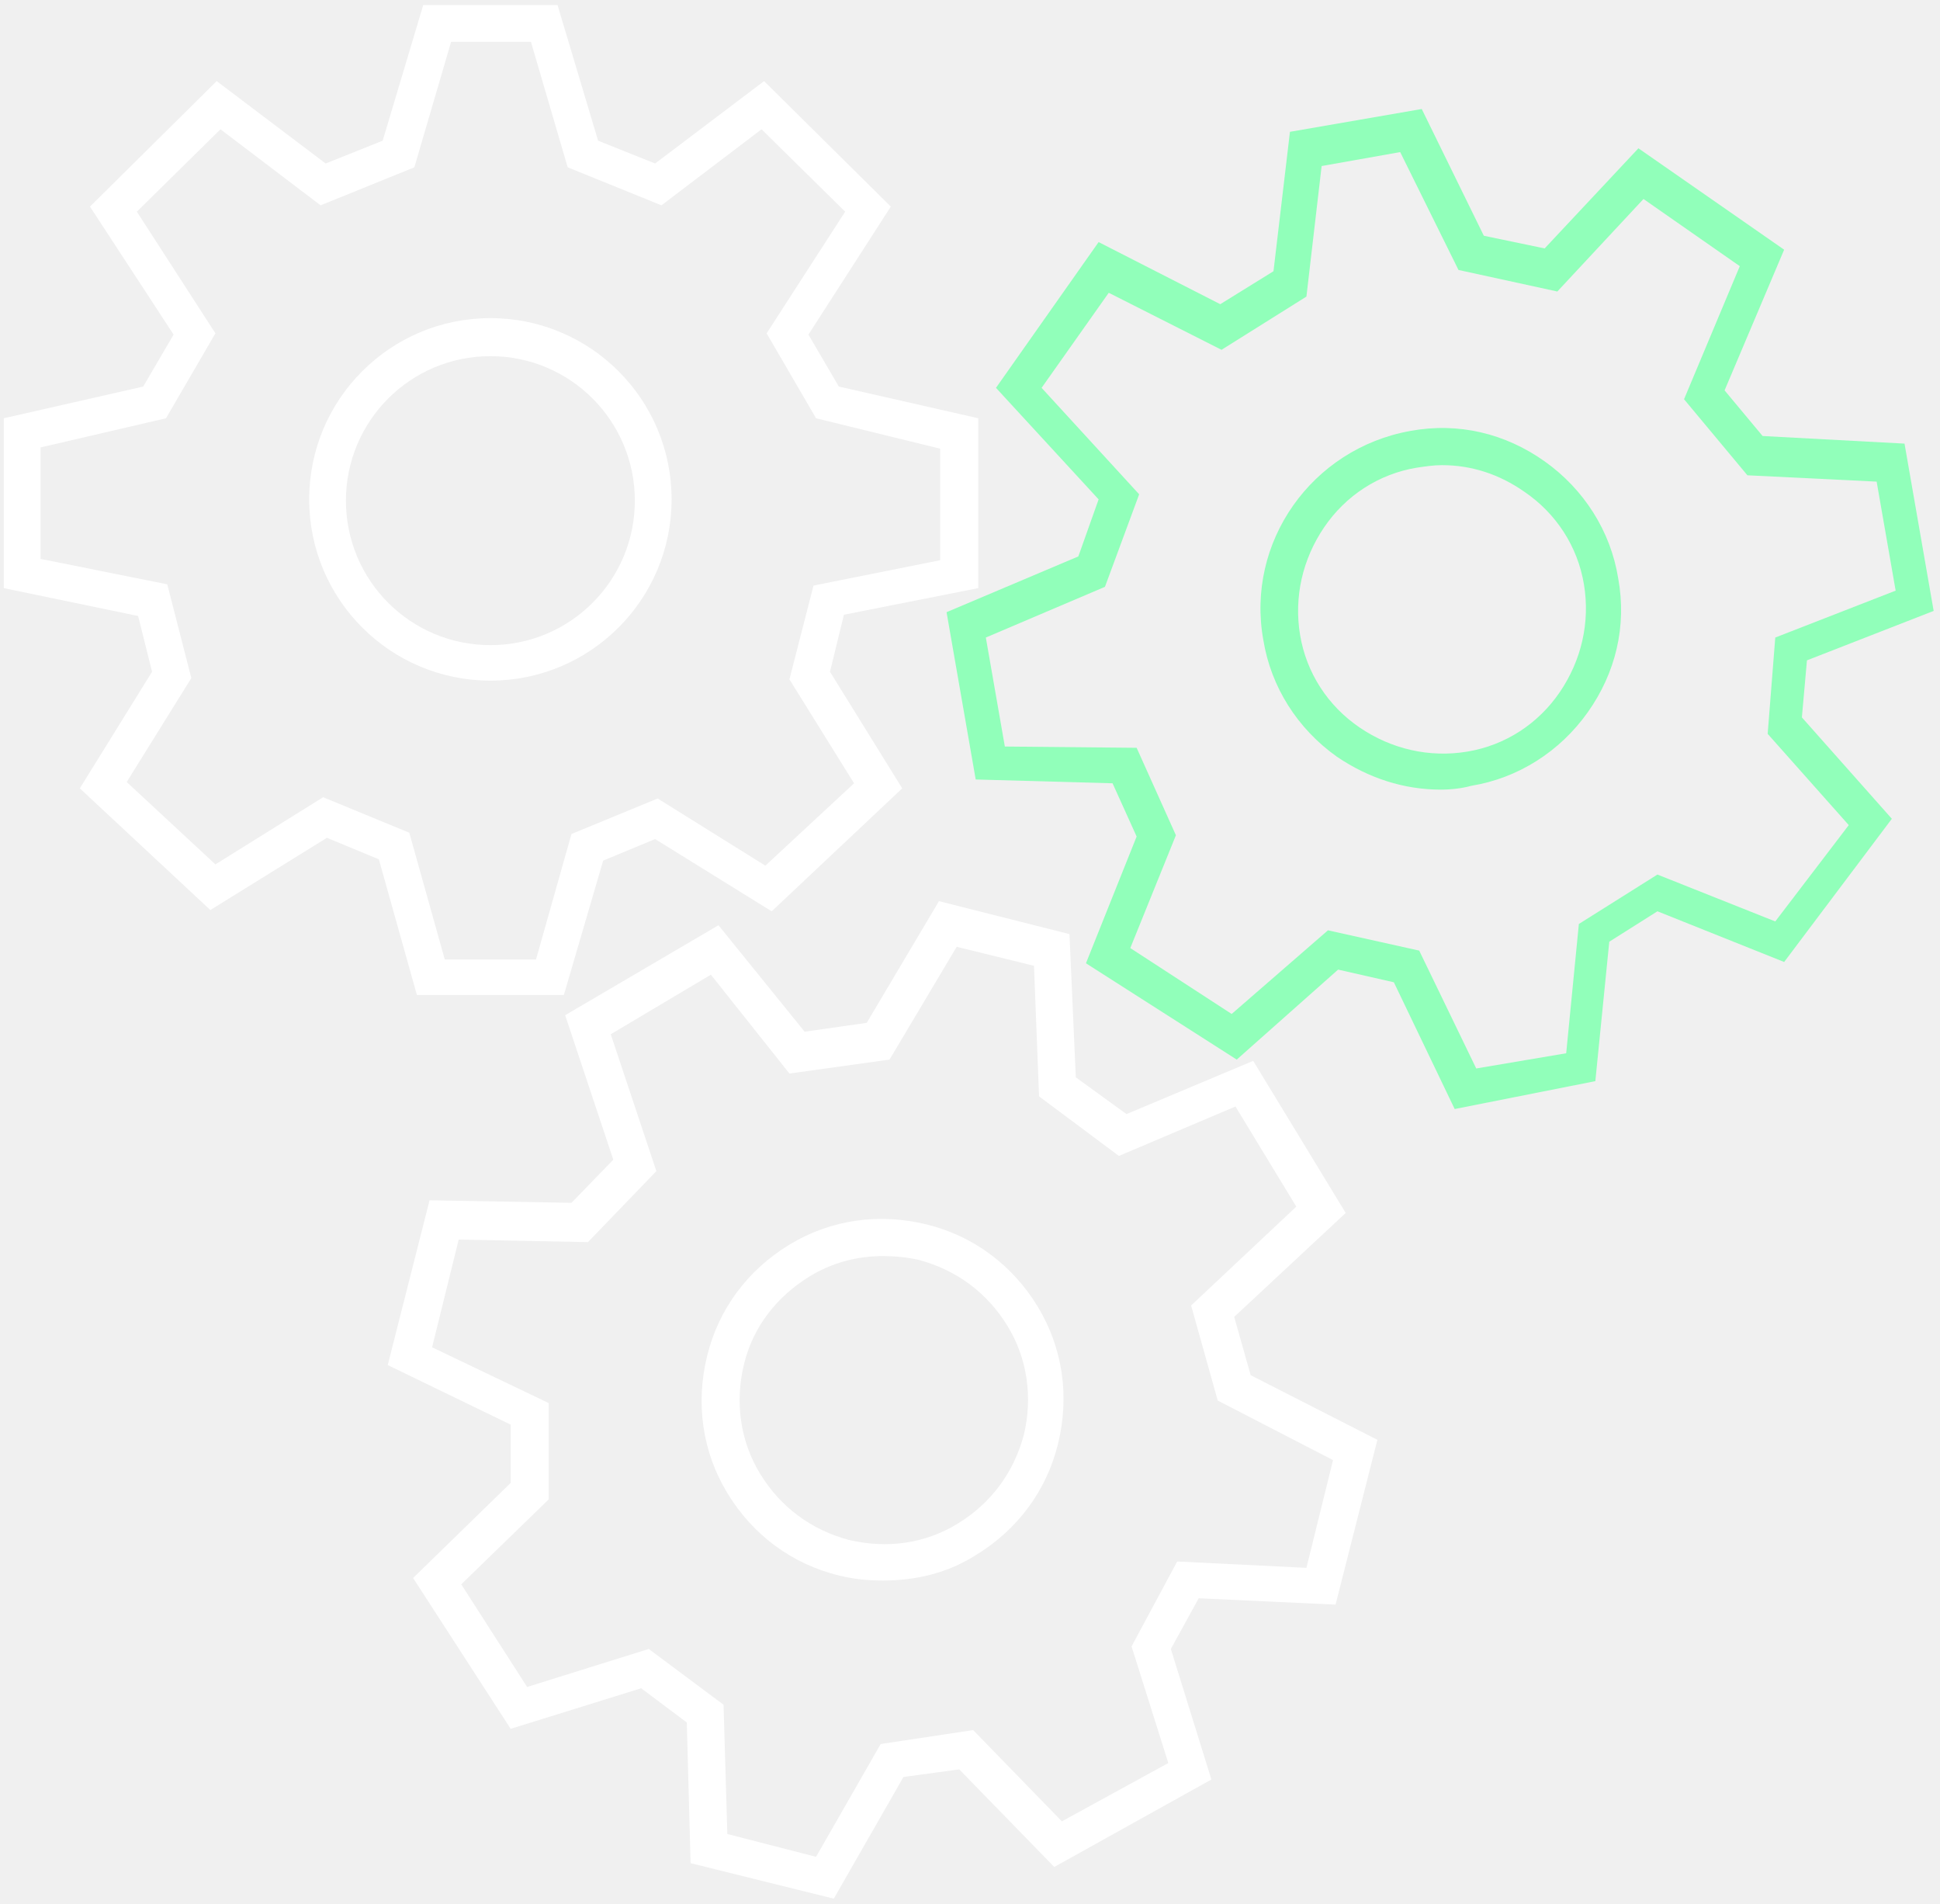
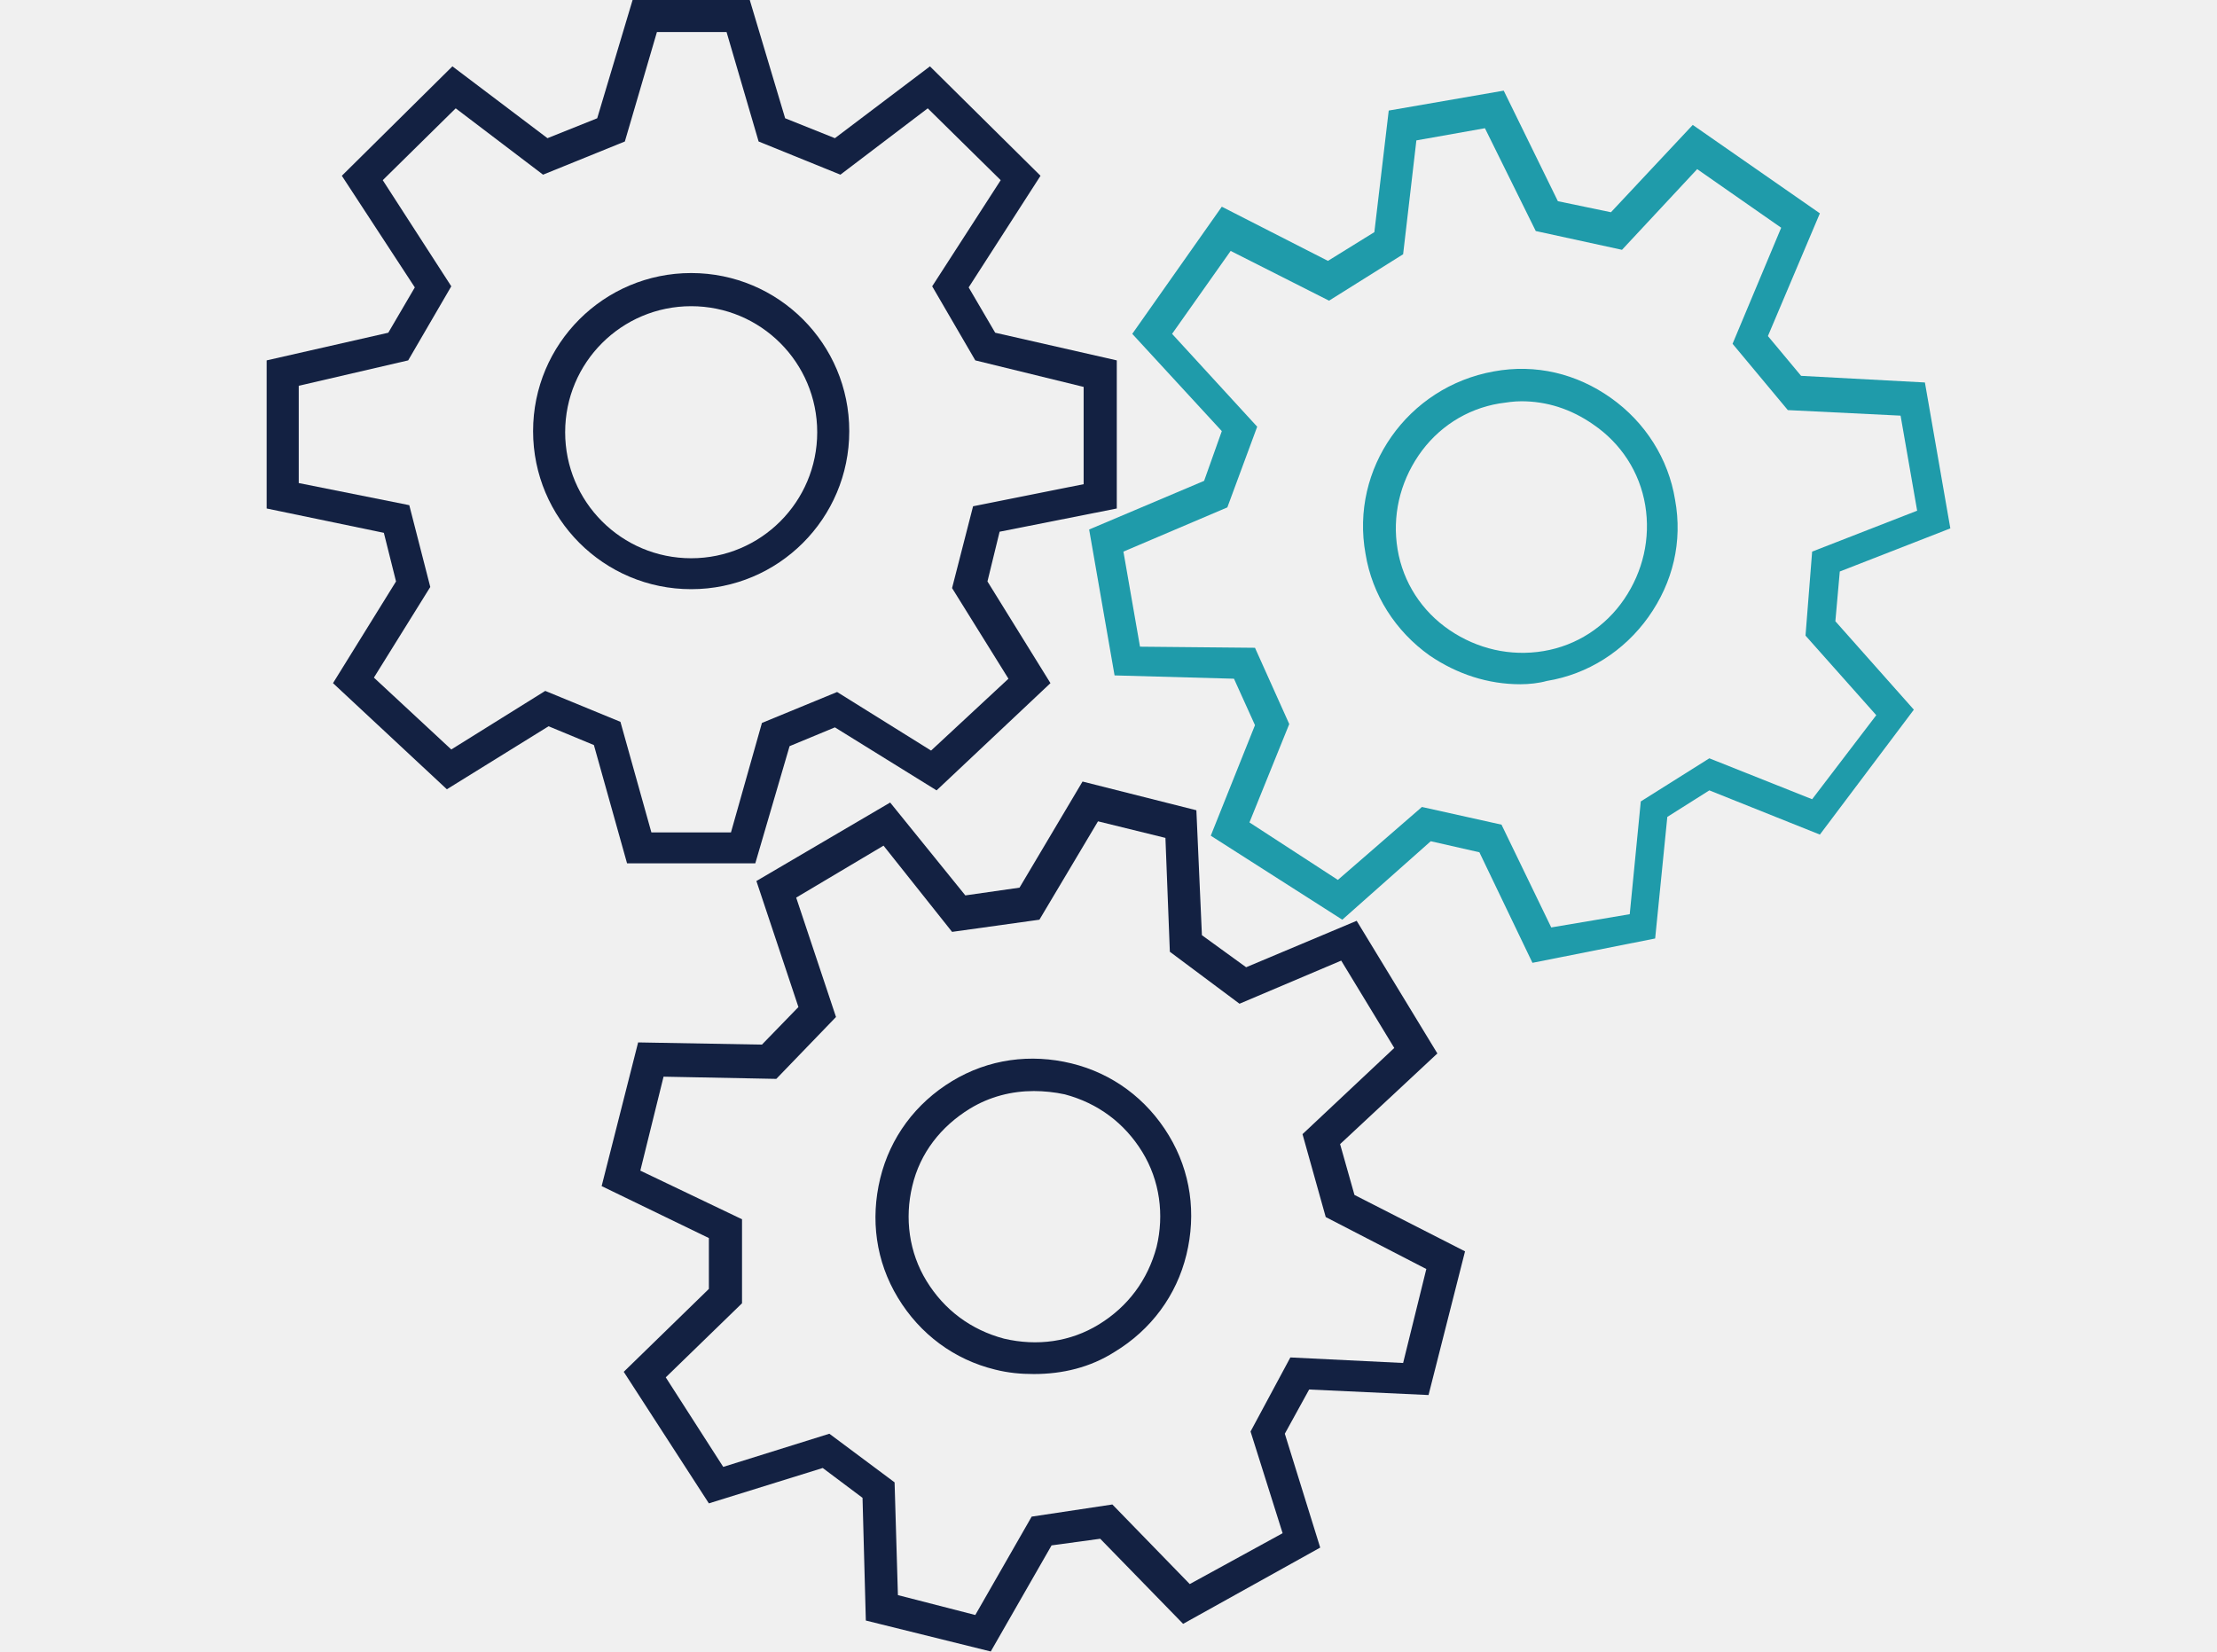
- <svg xmlns="http://www.w3.org/2000/svg" version="1.1" id="Warstwa_1" x="0px" y="0px" viewBox="0 0 153.1 150.2" style="enable-background:new 0 0 153.1 150.2;" xml:space="preserve">
-   <style type="text/css">
- 	.st0{fill:#FFFFFF;}
- 	.st1{fill:#91FFBA;}
- </style>
-   <g>
-     <path class="st0" d="M44.5,78.5H32.9l-3-10.7l-4.1-1.7l-9.2,5.7L6.3,62.2L12,53l-1.1-4.4L0.3,46.4V33l11-2.5l2.4-4.1L7.1,16.3   l10-9.9l8.6,6.5l4.5-1.8l3.2-10.7H44l3.2,10.7l4.5,1.8l8.6-6.5l10,9.9l-6.5,10.1l2.4,4.1l11,2.5v13.4l-10.6,2.1L65.5,53l5.7,9.2   l-10.3,9.7l-9.2-5.7l-4.1,1.7L44.5,78.5z M35.1,75.7h7.2l2.8-9.9l6.8-2.8l8.5,5.3l7-6.5l-5.1-8.2l1.9-7.4l10-2v-8.8L64.4,33   l-3.9-6.7l6.2-9.6l-6.6-6.5l-7.9,6l-7.4-3l-2.9-9.9h-6.3l-2.9,9.9l-7.4,3l-7.9-6l-6.6,6.5l6.2,9.6L13.1,33l-9.9,2.3v8.8l10,2   l1.9,7.4L10,61.7l7,6.5l8.5-5.3l6.8,2.8L35.1,75.7z" />
-   </g>
-   <g>
-     <path class="st0" d="M38.7,53.7c-7.9,0-14.3-6.4-14.3-14.3c0-7.9,6.4-14.3,14.3-14.3c7.9,0,14.3,6.4,14.3,14.3   C53,47.3,46.6,53.7,38.7,53.7z M38.7,28.1c-6.3,0-11.4,5.1-11.4,11.4s5.1,11.4,11.4,11.4s11.4-5.1,11.4-11.4S45,28.1,38.7,28.1z" />
-   </g>
-   <g>
-     <path class="st0" d="M65.8,149.8L54.5,147l-0.3-11.1l-3.6-2.7l-10.3,3.2l-7.7-11.9l7.7-7.5l0-4.6l-9.7-4.7l3.3-13l11.2,0.2l3.3-3.4   l-3.8-11.4l12.1-7.1l6.8,8.4l4.9-0.7l5.7-9.6l10.3,2.6L84.9,85l4,2.9l10-4.2l7.3,12l-8.8,8.2l1.3,4.6l10,5.1l-3.3,13l-10.8-0.5   l-2.2,4l3.2,10.3l-12.4,6.9l-7.5-7.7l-4.4,0.6L65.8,149.8z M57.4,144.7l7,1.8l5.1-8.9l7.3-1.1l7,7.2l8.4-4.6l-2.9-9.2l3.6-6.7   l10.2,0.5l2.1-8.5l-9.1-4.7L94,103l8.3-7.8l-4.8-7.9l-9.2,3.9L82,86.5l-0.4-10.3l-6.1-1.5l-5.3,8.9l-7.9,1.1l-6.2-7.8l-7.9,4.7   l3.6,10.8L46.4,98l-10.2-0.2l-2.1,8.5l9.2,4.4l0,7.6l-6.9,6.7l5.2,8.1l9.6-3l5.9,4.4L57.4,144.7z" />
-   </g>
-   <g>
-     <path class="st0" d="M69.7,124.7c-1.2,0-2.3-0.1-3.5-0.4c-3.7-0.9-6.8-3.2-8.8-6.5c-2-3.3-2.5-7.1-1.6-10.8   c0.9-3.7,3.2-6.8,6.5-8.8c3.3-2,7.1-2.5,10.8-1.6c3.7,0.9,6.8,3.2,8.8,6.5c2,3.3,2.5,7.1,1.6,10.8l0,0c-0.9,3.7-3.2,6.8-6.5,8.8   C74.8,124.1,72.3,124.7,69.7,124.7z M69.7,99.1c-2,0-4,0.5-5.8,1.6c-2.6,1.6-4.5,4-5.2,7c-0.7,2.9-0.3,6,1.3,8.6   c1.6,2.6,4,4.4,7,5.2c3,0.7,6,0.3,8.6-1.3c2.6-1.6,4.4-4,5.2-7l0,0c0.7-2.9,0.3-6-1.3-8.6c-1.6-2.6-4-4.4-7-5.2   C71.6,99.2,70.6,99.1,69.7,99.1z" />
-   </g>
-   <g>
-     <path class="st1" d="M114.8,87.5l-4.8-10l-4.4-1l-8,7.1L85.7,76l4-10l-1.9-4.2l-10.8-0.3l-2.3-13.2l10.4-4.4l1.6-4.5l-8.1-8.8   l8.1-11.5l9.6,4.9l4.2-2.6l1.3-11l10.4-1.8l4.9,10l4.8,1l7.4-7.9l11.5,8l-4.7,11.1l3,3.6l11.2,0.6l2.3,13.2l-10,3.9l-0.4,4.5l7.1,8   l-8.5,11.3l-10-4l-3.8,2.4l-1.1,11L114.8,87.5z M104.8,73.4L112,75l4.5,9.3l7.1-1.2l1-10.2l6.2-3.9l9.3,3.7l5.8-7.6l-6.4-7.2   l0.6-7.6l9.5-3.7l-1.5-8.6l-10.2-0.5l-5-6l4.4-10.5l-7.6-5.3l-6.8,7.3l-7.8-1.7l-4.6-9.3l-6.2,1.1l-1.2,10.3l-6.7,4.2l-8.9-4.5   l-5.3,7.5l7.7,8.4l-2.7,7.3l-9.4,4l1.5,8.6L89.7,59l3.1,6.9l-3.6,8.9l8,5.2L104.8,73.4z" />
-   </g>
-   <g>
-     <path class="st1" d="M113.7,62.3c-2.9,0-5.7-0.9-8.2-2.6c-3.1-2.2-5.2-5.5-5.8-9.2c-1.4-7.7,3.8-15.1,11.6-16.5   c3.8-0.7,7.5,0.2,10.6,2.4c3.1,2.2,5.2,5.5,5.8,9.2c0.7,3.8-0.2,7.5-2.4,10.6c-2.2,3.1-5.5,5.2-9.2,5.8   C115.4,62.2,114.5,62.3,113.7,62.3z M113.8,36.7c-0.7,0-1.3,0.1-2,0.2c-3,0.5-5.6,2.2-7.3,4.7c-1.7,2.5-2.4,5.5-1.9,8.5   c0.5,3,2.2,5.6,4.7,7.3c2.5,1.7,5.5,2.4,8.5,1.9c3-0.5,5.6-2.2,7.3-4.7c1.7-2.5,2.4-5.5,1.9-8.5l0,0c-0.5-3-2.2-5.6-4.7-7.3   C118.3,37.4,116.1,36.7,113.8,36.7z" />
-   </g>
+ <svg xmlns="http://www.w3.org/2000/svg" width="100%" height="100%" viewBox="0 0 149 111" version="1.1" xml:space="preserve" style="fill-rule:evenodd;clip-rule:evenodd;stroke-linejoin:round;stroke-miterlimit:2;">
+   <circle cx="74.5" cy="55.5" r="55.5" style="fill-opacity:0;" />
+   <path d="M50.762,58.026l-8.619,0l-2.228,-7.949l-3.046,-1.263l-6.836,4.235l-7.653,-7.133l4.236,-6.836l-0.818,-3.268l-7.876,-1.635l0,-9.955l8.174,-1.859l1.783,-3.046l-4.905,-7.503l7.431,-7.355l6.39,4.829l3.342,-1.339l2.378,-7.949l7.875,0l2.378,7.949l3.344,1.339l6.388,-4.829l7.431,7.355l-4.829,7.503l1.783,3.046l8.172,1.859l0,9.955l-7.876,1.561l-0.816,3.342l4.234,6.836l-7.653,7.207l-6.834,-4.235l-3.046,1.263l-2.304,7.875Zm-6.984,-2.079l5.349,0l2.081,-7.357l5.052,-2.079l6.316,3.937l5.2,-4.83l-3.789,-6.092l1.411,-5.498l7.431,-1.486l0,-6.537l-7.281,-1.783l-2.898,-4.979l4.605,-7.133l-4.903,-4.829l-5.87,4.459l-5.497,-2.23l-2.154,-7.355l-4.681,0l-2.155,7.355l-5.498,2.23l-5.87,-4.459l-4.903,4.829l4.606,7.133l-2.897,4.979l-7.355,1.707l0,6.539l7.429,1.486l1.411,5.498l-3.789,6.092l5.201,4.83l6.315,-3.937l5.053,2.079l2.08,7.431Z" style="fill:#132142;fill-rule:nonzero;" />
+   <path d="M46.453,39.6c-5.87,0 -10.625,-4.755 -10.625,-10.624c0,-5.869 4.755,-10.624 10.625,-10.624c5.869,0 10.624,4.755 10.624,10.624c0,5.869 -4.755,10.624 -10.624,10.624Zm0,-19.02c-4.681,0 -8.47,3.79 -8.47,8.471c0,4.68 3.789,8.47 8.47,8.47c4.68,0 8.47,-3.79 8.47,-8.47c0,-4.681 -3.79,-8.471 -8.47,-8.471Z" style="fill:#132142;fill-rule:nonzero;" />
+   <path d="M66.587,111l-8.396,-2.08l-0.222,-8.247l-2.675,-2.006l-7.652,2.378l-5.722,-8.842l5.722,-5.572l0,-3.418l-7.207,-3.492l2.452,-9.658l8.321,0.148l2.452,-2.526l-2.824,-8.47l8.99,-5.275l5.052,6.242l3.642,-0.521l4.235,-7.132l7.651,1.931l0.372,8.396l2.972,2.155l7.429,-3.122l5.424,8.916l-6.538,6.094l0.966,3.416l7.431,3.791l-2.453,9.658l-8.024,-0.372l-1.635,2.972l2.378,7.653l-9.213,5.126l-5.572,-5.72l-3.269,0.446l-4.087,7.131Zm-6.24,-3.789l5.201,1.337l3.788,-6.612l5.424,-0.817l5.201,5.35l6.241,-3.418l-2.155,-6.835l2.675,-4.979l7.579,0.372l1.559,-6.315l-6.76,-3.492l-1.561,-5.573l6.167,-5.794l-3.566,-5.87l-6.836,2.898l-4.681,-3.493l-0.297,-7.653l-4.532,-1.114l-3.937,6.612l-5.87,0.818l-4.607,-5.795l-5.87,3.492l2.676,8.024l-4.013,4.16l-7.577,-0.148l-1.561,6.315l6.835,3.269l0,5.646l-5.126,4.979l3.863,6.018l7.133,-2.229l4.383,3.268l0.224,7.579Z" style="fill:#132142;fill-rule:nonzero;" />
+   <path d="M69.485,92.352c-0.891,0 -1.709,-0.075 -2.6,-0.297c-2.75,-0.669 -5.053,-2.378 -6.538,-4.829c-1.487,-2.452 -1.858,-5.276 -1.189,-8.025c0.668,-2.748 2.377,-5.052 4.829,-6.538c2.452,-1.486 5.275,-1.858 8.024,-1.189c2.749,0.67 5.053,2.377 6.538,4.83c1.487,2.452 1.857,5.274 1.189,8.024c-0.669,2.749 -2.378,5.052 -4.83,6.538c-1.635,1.041 -3.492,1.486 -5.423,1.486Zm0,-19.02c-1.486,0 -2.972,0.371 -4.309,1.189c-1.932,1.189 -3.344,2.971 -3.864,5.2c-0.519,2.155 -0.223,4.459 0.966,6.39c1.189,1.932 2.972,3.269 5.201,3.863c2.228,0.52 4.457,0.224 6.389,-0.965c1.933,-1.189 3.27,-2.972 3.864,-5.201c0.52,-2.156 0.222,-4.458 -0.966,-6.39c-1.189,-1.932 -2.972,-3.269 -5.2,-3.863c-0.67,-0.148 -1.413,-0.223 -2.081,-0.223Z" style="fill:#132142;fill-rule:nonzero;" />
+   <path d="M102.993,64.713l-3.566,-7.429l-3.269,-0.743l-5.944,5.274l-8.841,-5.646l2.972,-7.43l-1.412,-3.121l-8.025,-0.222l-1.709,-9.807l7.727,-3.27l1.189,-3.343l-6.018,-6.537l6.018,-8.546l7.133,3.641l3.12,-1.932l0.966,-8.171l7.728,-1.339l3.64,7.431l3.566,0.742l5.498,-5.869l8.544,5.943l-3.492,8.248l2.229,2.674l8.322,0.446l1.709,9.807l-7.43,2.898l-0.297,3.344l5.275,5.943l-6.316,8.396l-7.429,-2.972l-2.824,1.783l-0.817,8.172l-8.247,1.635Zm-7.429,-10.475l5.349,1.189l3.343,6.908l5.275,-0.89l0.743,-7.579l4.607,-2.898l6.909,2.75l4.31,-5.648l-4.755,-5.349l0.445,-5.646l7.058,-2.75l-1.114,-6.389l-7.578,-0.372l-3.714,-4.457l3.268,-7.801l-5.646,-3.938l-5.053,5.423l-5.796,-1.263l-3.416,-6.91l-4.607,0.818l-0.891,7.653l-4.979,3.12l-6.612,-3.344l-3.937,5.574l5.72,6.24l-2.006,5.424l-6.984,2.972l1.114,6.39l7.728,0.074l2.303,5.126l-2.675,6.612l5.943,3.864l5.648,-4.903Z" style="fill:#1f9baa;fill-rule:nonzero;" />
+   <path d="M102.176,45.99c-2.155,0 -4.235,-0.668 -6.092,-1.931c-2.303,-1.635 -3.864,-4.087 -4.31,-6.836c-1.039,-5.72 2.823,-11.218 8.619,-12.259c2.822,-0.52 5.572,0.149 7.875,1.784c2.304,1.633 3.863,4.086 4.309,6.834c0.521,2.824 -0.148,5.572 -1.783,7.876c-1.635,2.303 -4.086,3.864 -6.835,4.31c-0.52,0.148 -1.188,0.222 -1.783,0.222Zm0.074,-19.02c-0.52,0 -0.966,0.074 -1.486,0.148c-2.228,0.372 -4.161,1.635 -5.424,3.492c-1.263,1.858 -1.783,4.087 -1.411,6.316c0.372,2.228 1.635,4.161 3.492,5.424c1.857,1.263 4.087,1.783 6.315,1.411c2.229,-0.371 4.16,-1.635 5.423,-3.492c1.263,-1.857 1.783,-4.085 1.413,-6.315c-0.372,-2.229 -1.635,-4.16 -3.492,-5.423c-1.487,-1.041 -3.121,-1.561 -4.83,-1.561Z" style="fill:#1f9baa;fill-rule:nonzero;" />
</svg>
